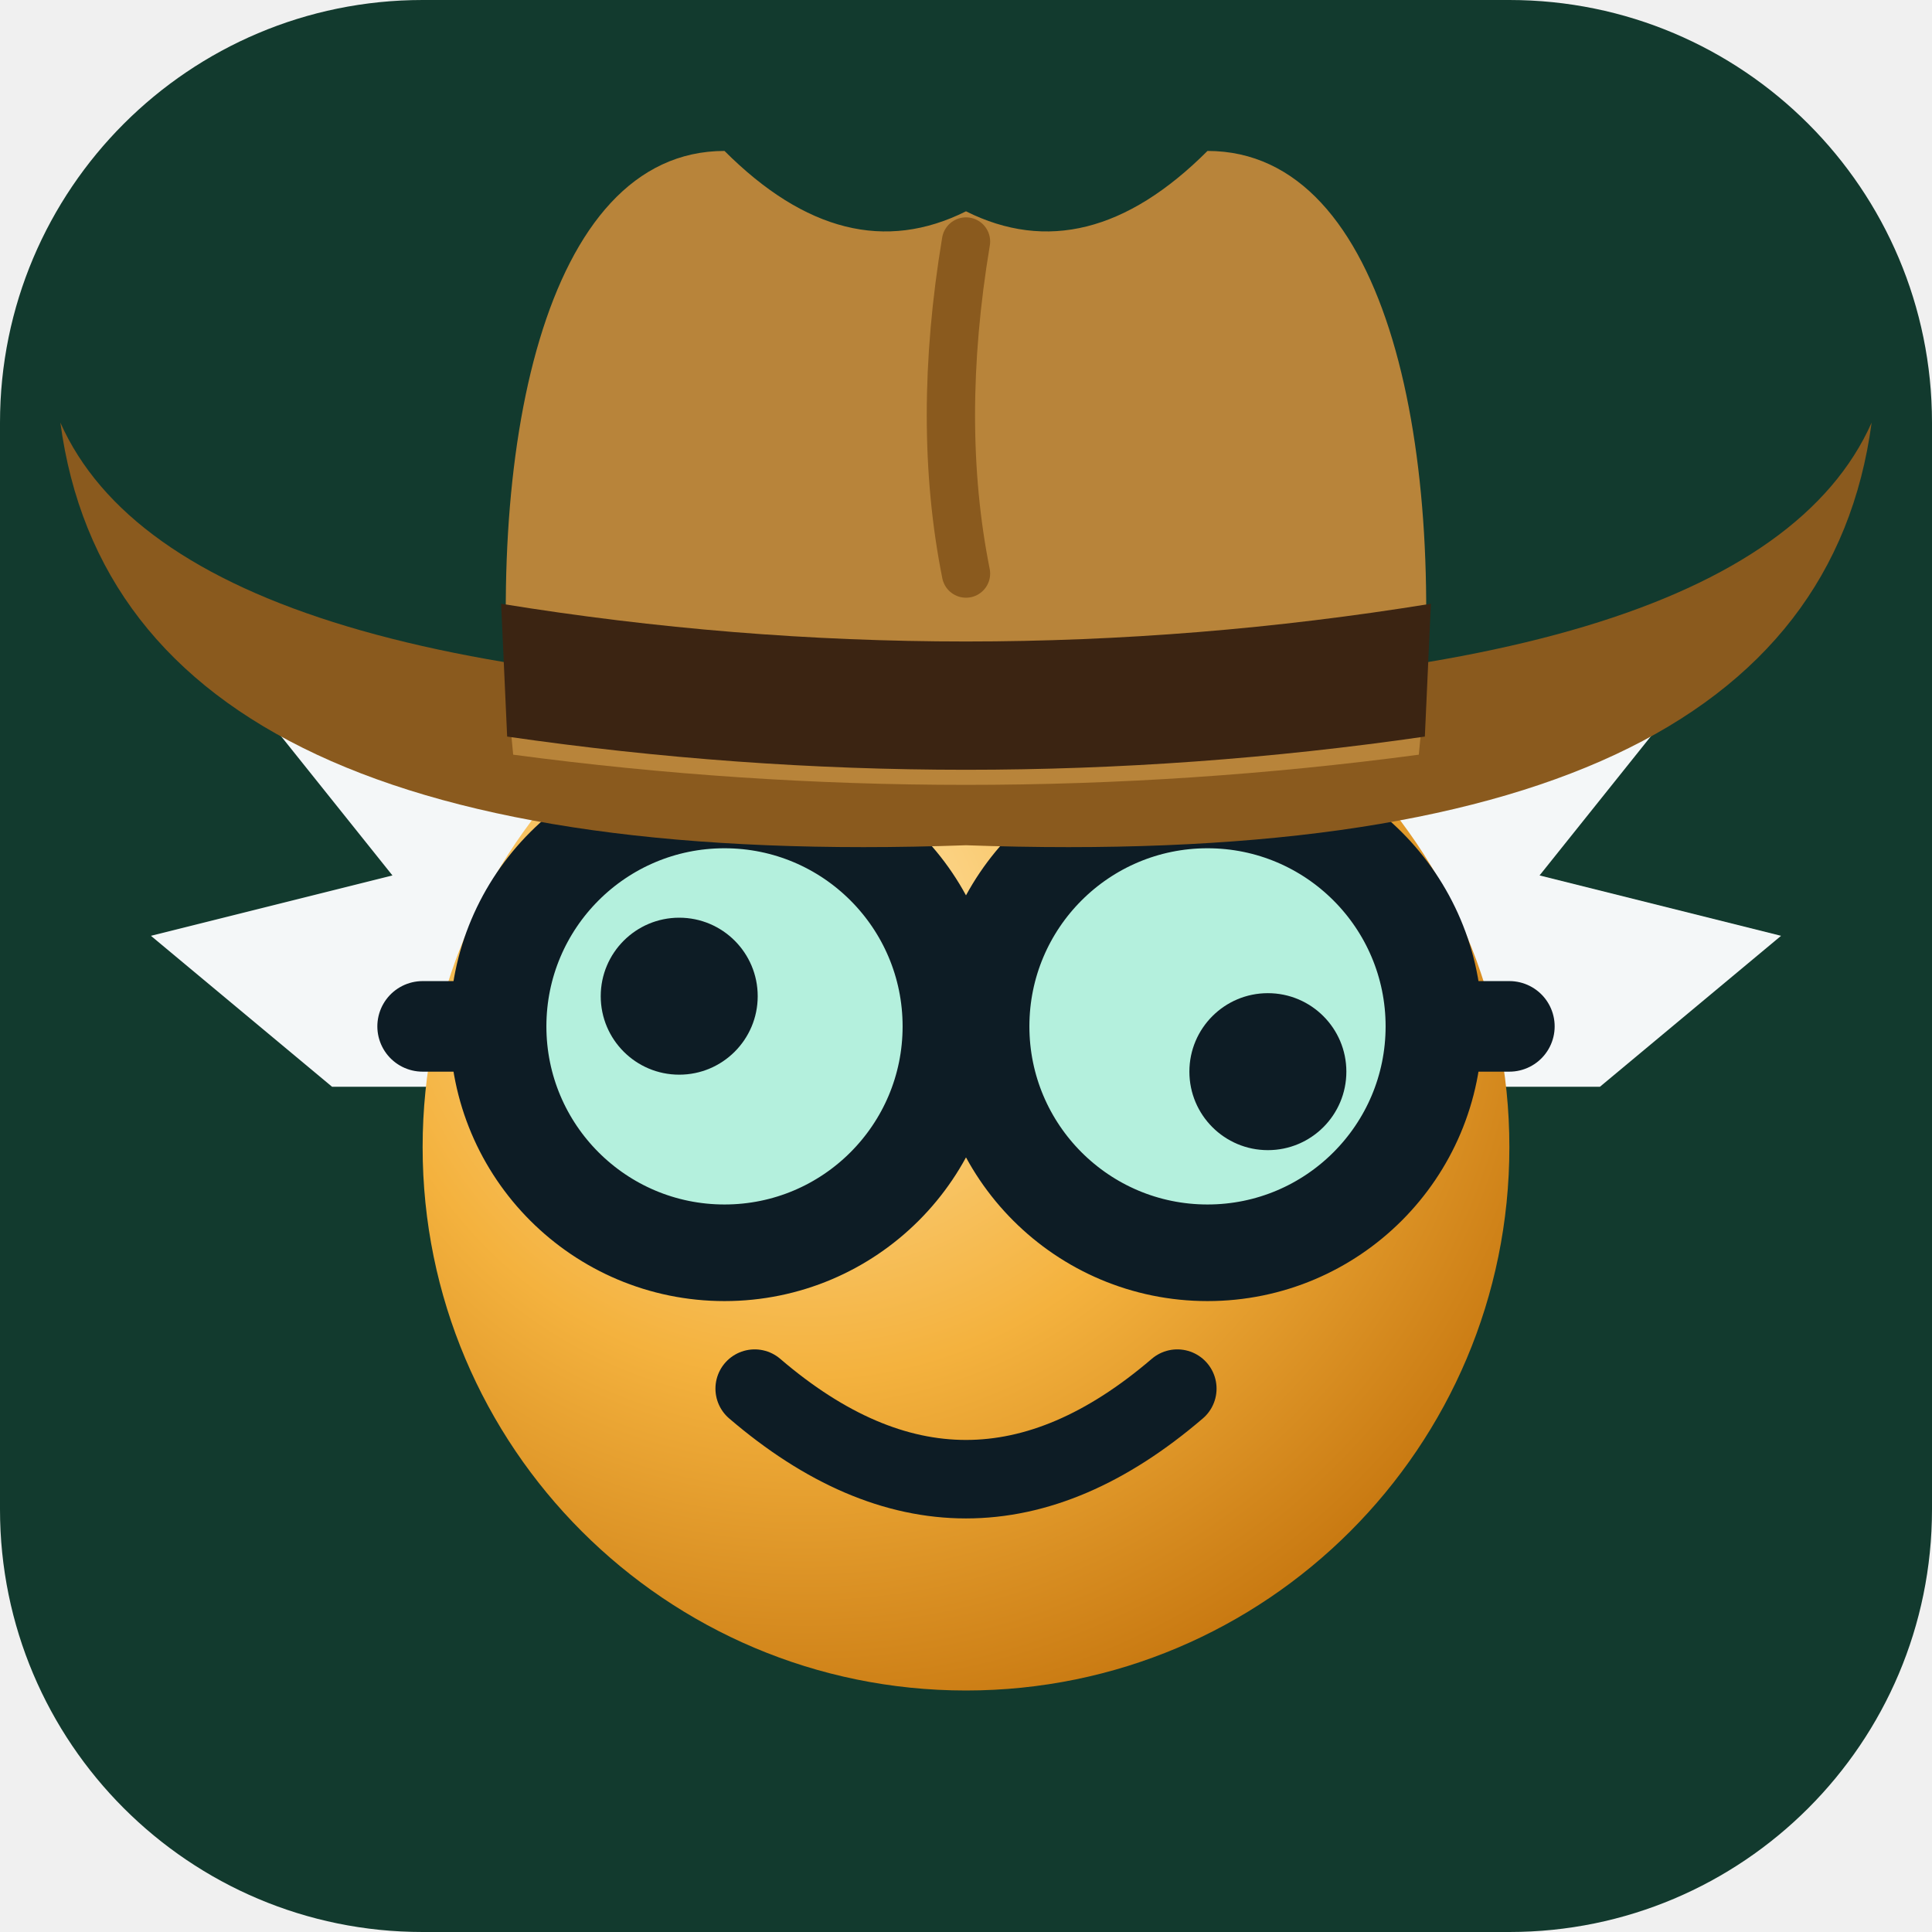
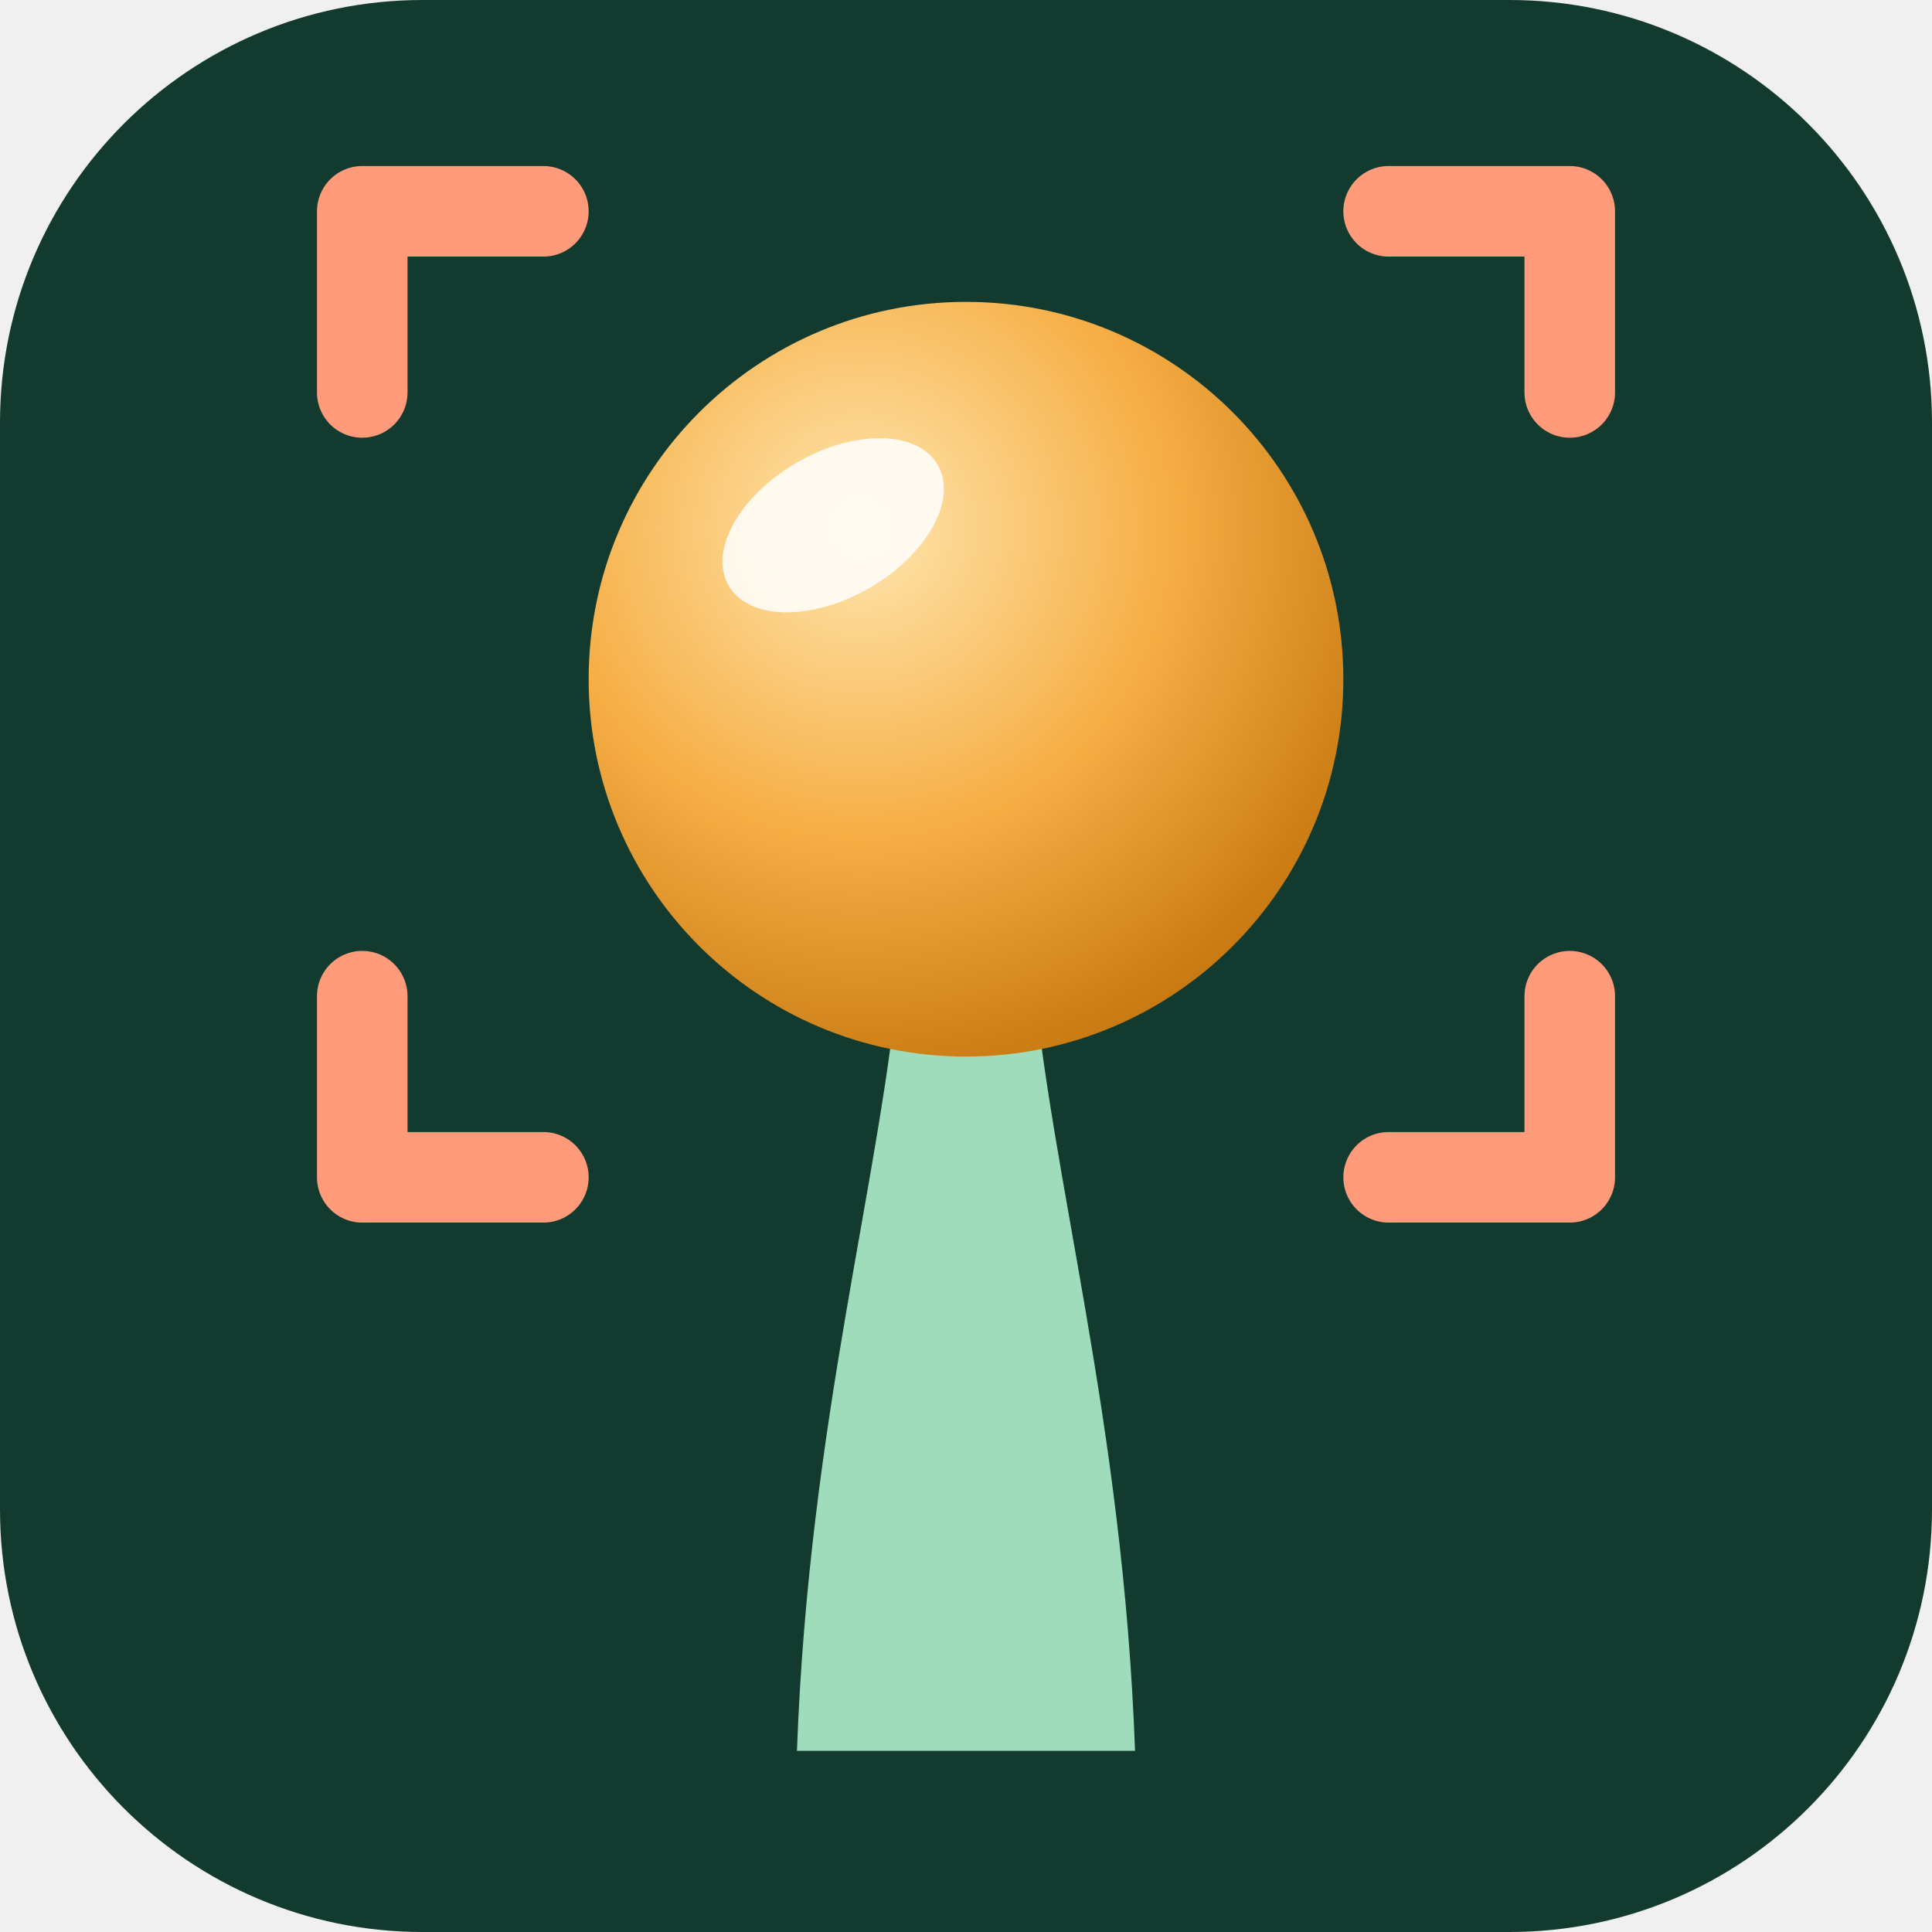
<svg xmlns="http://www.w3.org/2000/svg" viewBox="0 0 64 64">
-   <rect width="64" height="64" rx="14" fill="#123a2e" />
-   <path d="M11 36 L5 31 L13 29 L9 24 L18 26 L46 26 L55 24 L51 29 L59 31 L53 36 Z" fill="#f4f7f8" />
  <defs>
-     <radialGradient id="a" cx="35%" cy="30%" r="75%">
-       <stop offset="0" stop-color="#ffe3a6" />
-       <stop offset=".55" stop-color="#f4b23e" />
+     <radialGradient id="h" cx="36%" cy="30%" r="74%">
+       <stop offset="0" stop-color="#ffe7b0" />
+       <stop offset=".55" stop-color="#f6ae45" />
      <stop offset="1" stop-color="#c97a12" />
    </radialGradient>
  </defs>
-   <circle cx="32" cy="38" r="18" fill="url(#a)" />
-   <path d="M14 34 H50" stroke="#0d1c25" stroke-width="3" stroke-linecap="round" />
-   <circle cx="24" cy="34" r="7.5" fill="#b4f0dd" stroke="#0d1c25" stroke-width="3.2" />
-   <circle cx="40" cy="34" r="7.5" fill="#b4f0dd" stroke="#0d1c25" stroke-width="3.2" />
-   <circle cx="22.5" cy="33" r="2.6" fill="#0d1c25" />
-   <circle cx="42" cy="35.5" r="2.6" fill="#0d1c25" />
-   <path d="M25 46 Q32 52 39 46" fill="none" stroke="#0d1c25" stroke-width="2.6" stroke-linecap="round" />
-   <path d="M2 14 Q4 29 32 28 Q60 29 62 14 Q58 23 32 23 Q6 23 2 14 Z" fill="#8a5a1e" />
-   <path d="M17 25 C16 15 18 5 24 5 Q28 9 32 7 Q36 9 40 5 C46 5 48 15 47 25 Q32 27 17 25 Z" fill="#b8843a" />
-   <path d="M32 8 Q31 14 32 19" fill="none" stroke="#8a5a1e" stroke-width="1.6" stroke-linecap="round" />
-   <path d="M16.6 20 Q32 22.5 47.4 20 L47.2 24.4 Q32 26.6 16.8 24.4 Z" fill="#3b2412" />
+   <rect width="64" height="64" rx="14" fill="#123a2e" />
+   <g fill="none" stroke="#ff9a7a" stroke-width="3" stroke-linecap="round" stroke-linejoin="round">
+     <path d="M12 13 V7 H18" />
+     <path d="M46 7 H52 V13" />
+     <path d="M12 33 V39 H18" />
+     <path d="M46 39 H52 V33" />
+   </g>
+   <path d="M26.4 58 C26.8 47 29.2 39 29.8 32 L34.2 32 C34.8 39 37.2 47 37.6 58 Z" fill="#9edcbc" />
+   <circle cx="32" cy="22.5" r="12.5" fill="url(#h)" />
+   <ellipse cx="27.6" cy="17.4" rx="4" ry="2.4" fill="#ffffff" opacity=".85" transform="rotate(-30 27.6 17.4)" />
</svg>
